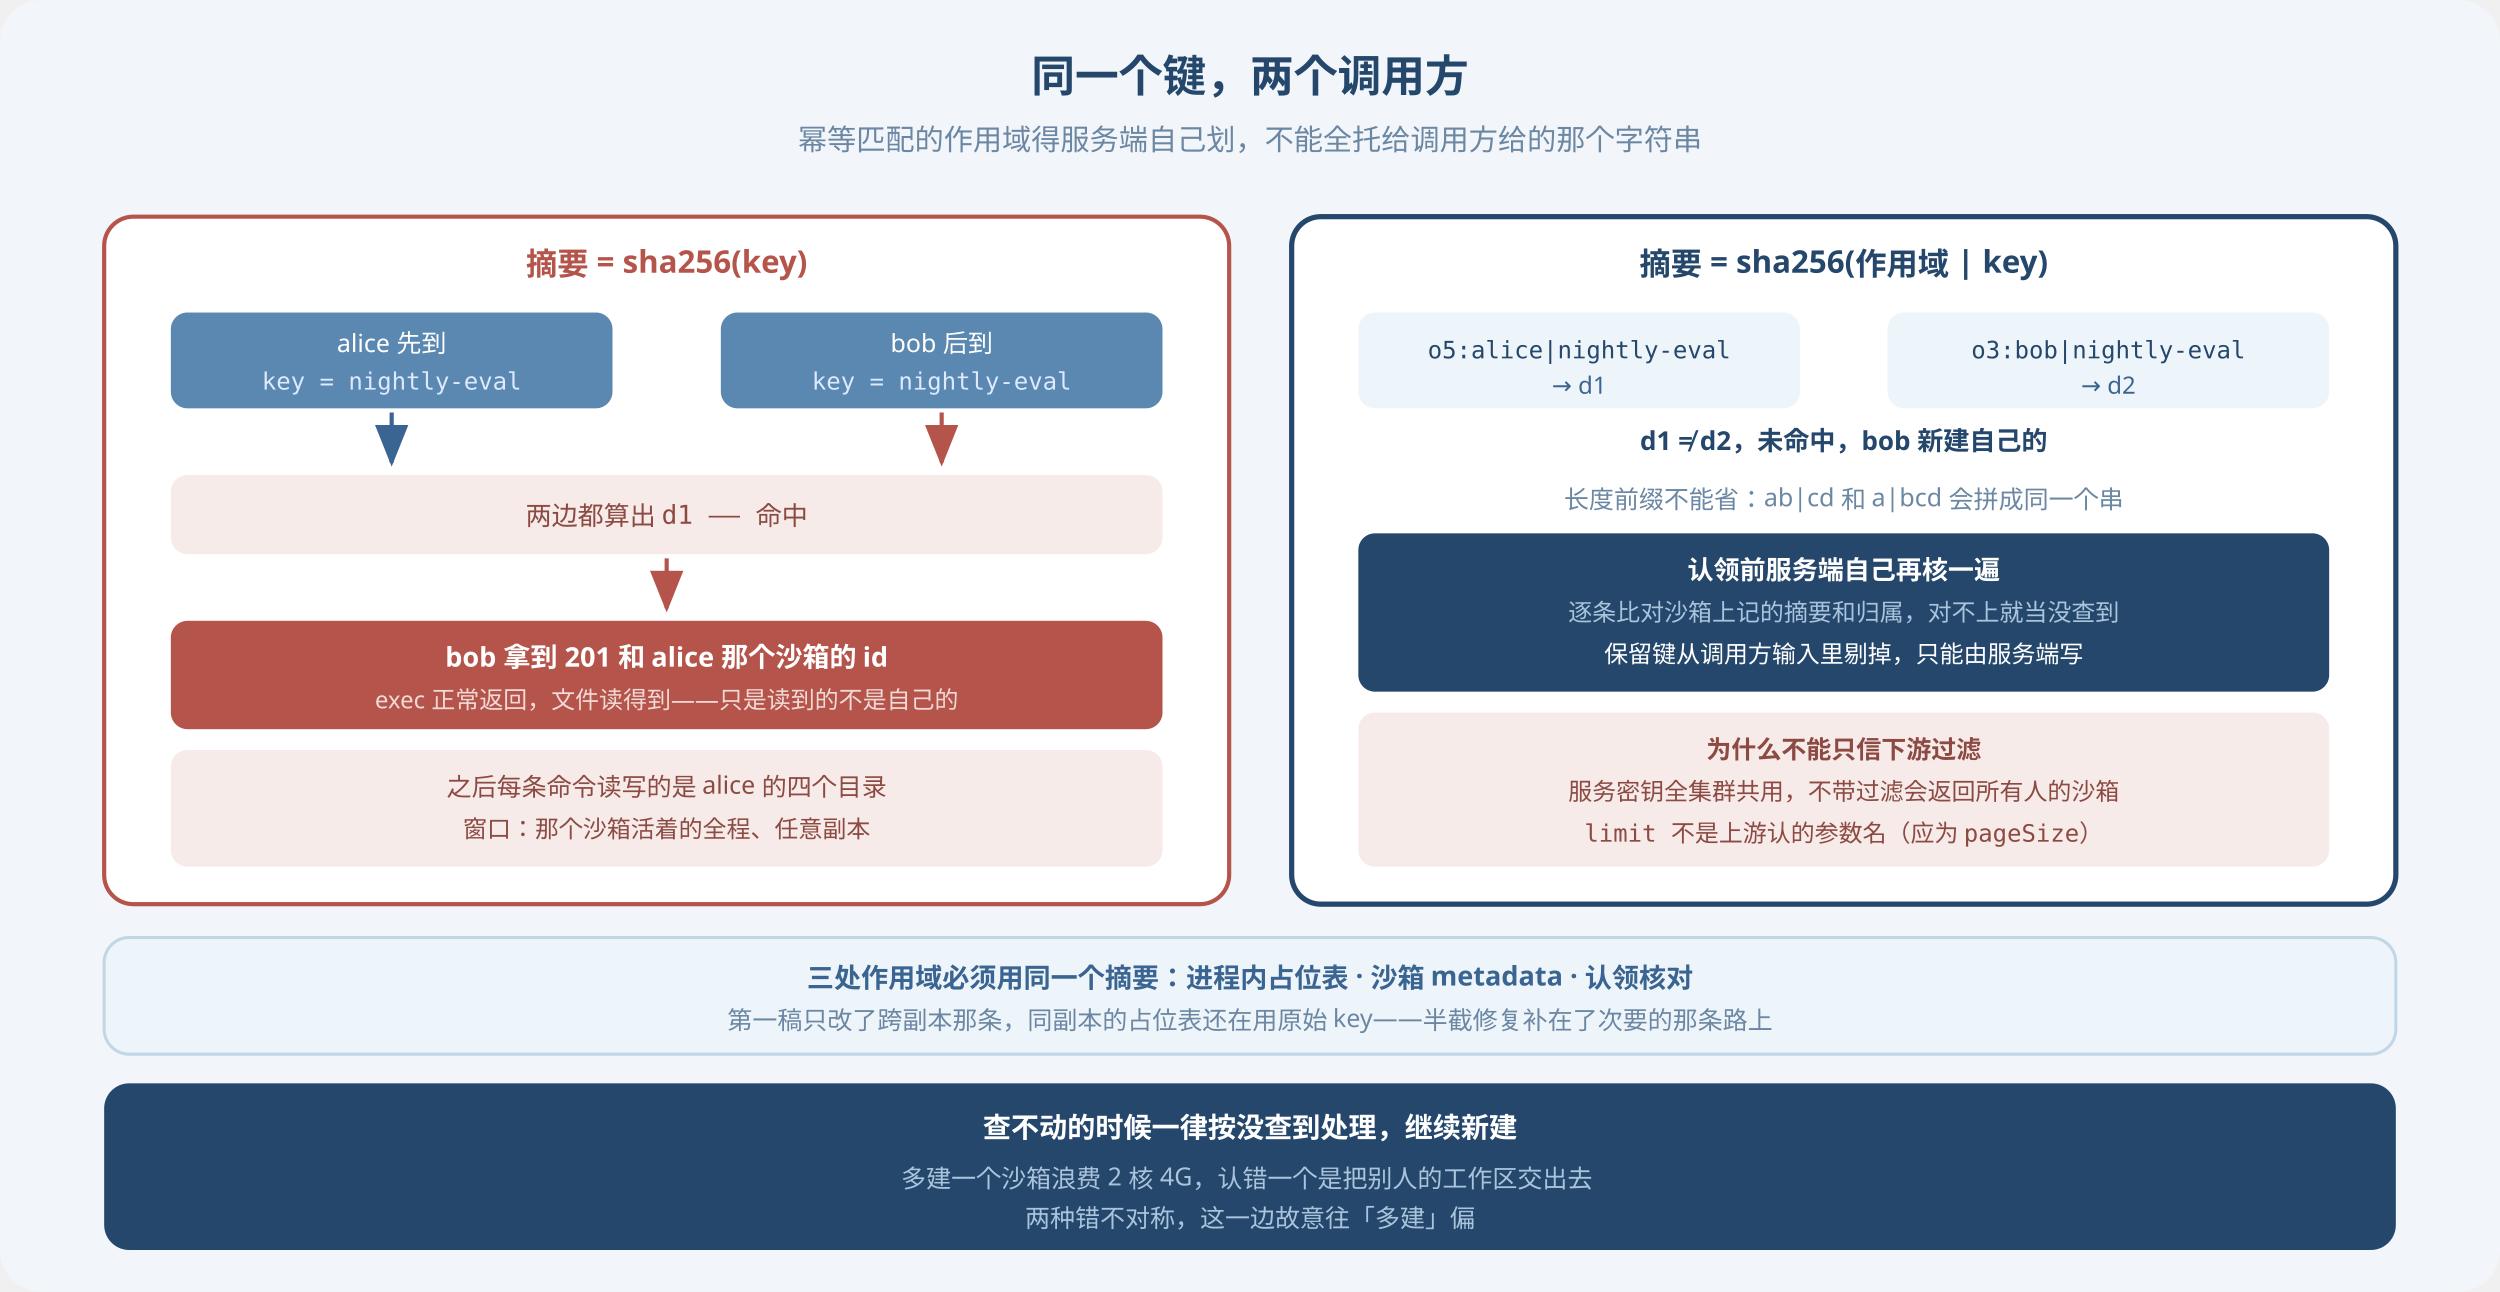
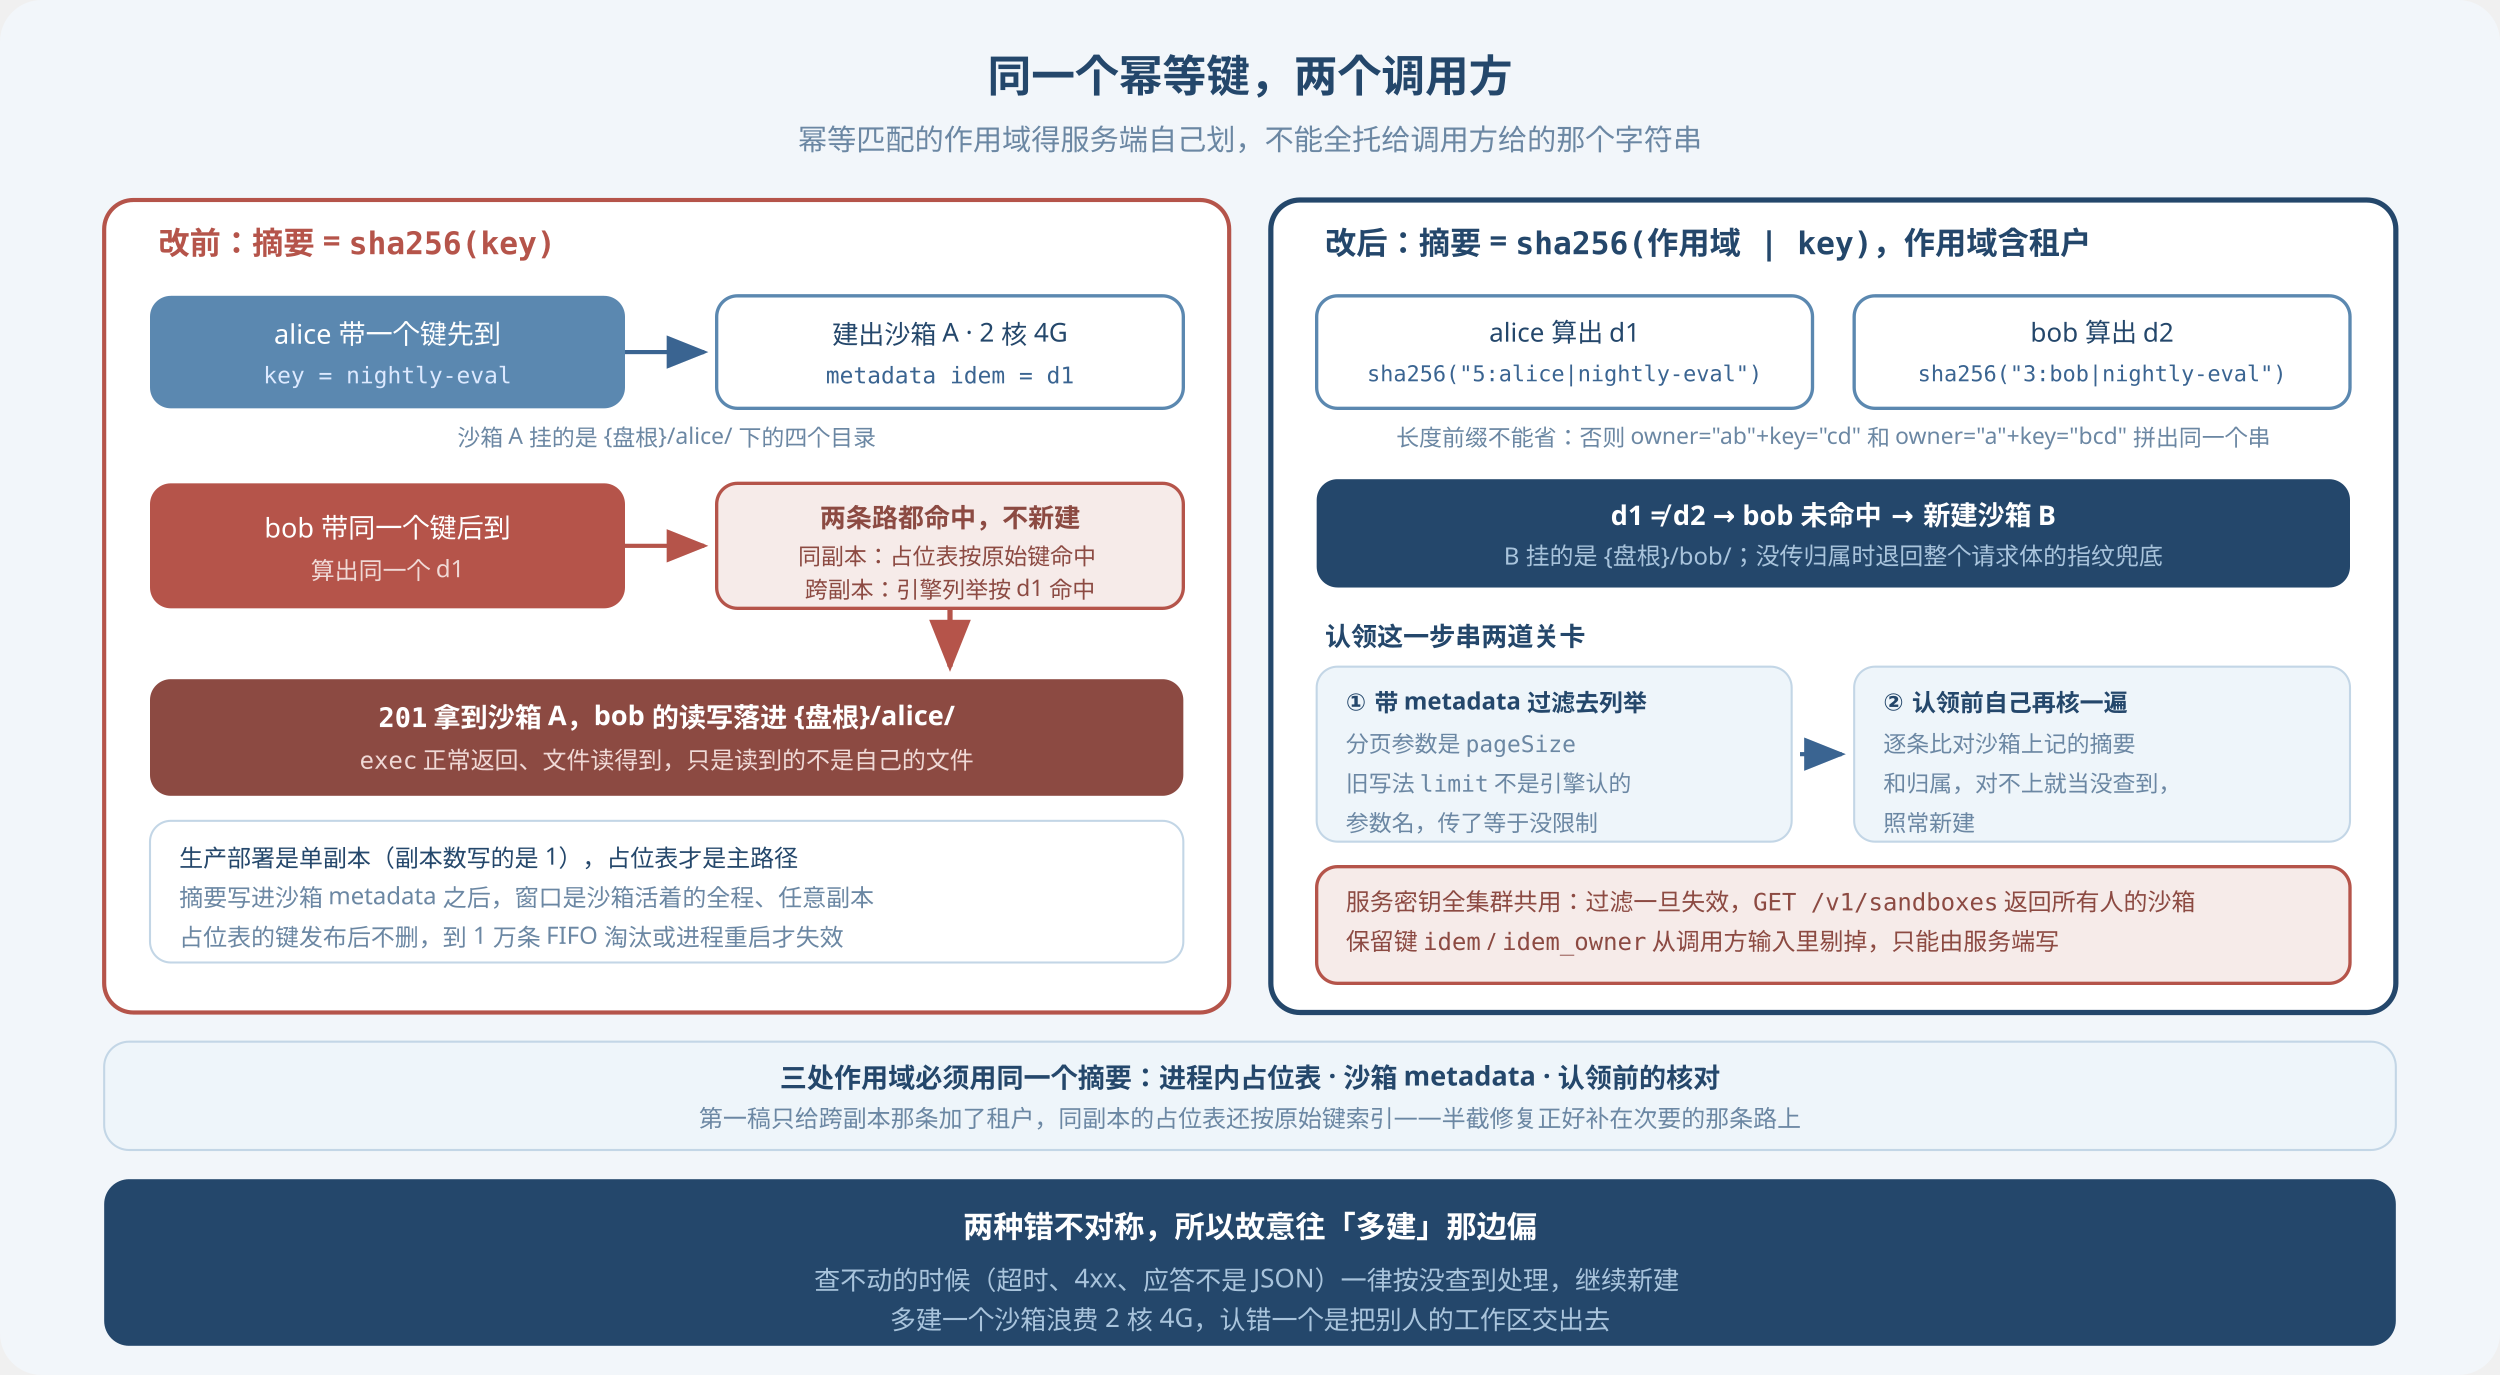
- <svg xmlns="http://www.w3.org/2000/svg" width="1200" height="620" viewBox="0 0 1200 620" font-family="PingFang SC, Hiragino Sans GB, Microsoft YaHei, sans-serif">
-   <rect width="1200" height="620" rx="20" fill="#f2f6fa" />
+ <svg xmlns="http://www.w3.org/2000/svg" width="1200" height="660" viewBox="0 0 1200 660" font-family="PingFang SC, Hiragino Sans GB, Microsoft YaHei, sans-serif">
+   <rect width="1200" height="660" rx="20" fill="#f2f6fa" />
  <defs>
-     <marker id="ik" markerWidth="10" markerHeight="8" refX="9" refY="4" orient="auto">
+     <marker id="idk-b" markerWidth="10" markerHeight="8" refX="9" refY="4" orient="auto">
      <path d="M0,0 L10,4 L0,8 z" fill="#3a6491" />
    </marker>
-     <marker id="ikr" markerWidth="10" markerHeight="8" refX="9" refY="4" orient="auto">
+     <marker id="idk-r" markerWidth="10" markerHeight="8" refX="9" refY="4" orient="auto">
      <path d="M0,0 L10,4 L0,8 z" fill="#b5544a" />
    </marker>
  </defs>
-   <text x="600" y="44" text-anchor="middle" font-size="21" font-weight="700" fill="#24476b">同一个键，两个调用方</text>
+   <text x="600" y="44" text-anchor="middle" font-size="21" font-weight="700" fill="#24476b">同一个幂等键，两个调用方</text>
  <text x="600" y="72" text-anchor="middle" font-size="14" fill="#6b87a3">幂等匹配的作用域得服务端自己划，不能全托给调用方给的那个字符串</text>
-   <rect x="50" y="104" width="540" height="330" rx="14" fill="#ffffff" stroke="#b5544a" stroke-width="2" />
-   <text x="320" y="132" text-anchor="middle" font-size="15" font-weight="700" fill="#b5544a">摘要 = sha256(key)</text>
-   <rect x="82" y="150" width="212" height="46" rx="8" fill="#5b88b0" />
-   <text x="188" y="169" text-anchor="middle" font-size="12" fill="#ffffff">alice 先到</text>
-   <text x="188" y="187" text-anchor="middle" font-size="11.5" font-family="monospace" fill="#dce9ff">key = nightly-eval</text>
-   <rect x="346" y="150" width="212" height="46" rx="8" fill="#5b88b0" />
-   <text x="452" y="169" text-anchor="middle" font-size="12" fill="#ffffff">bob 后到</text>
-   <text x="452" y="187" text-anchor="middle" font-size="11.5" font-family="monospace" fill="#dce9ff">key = nightly-eval</text>
-   <path d="M188,198 L188,222" stroke="#3a6491" stroke-width="2" marker-end="url(#ik)" />
-   <path d="M452,198 L452,222" stroke="#b5544a" stroke-width="2" marker-end="url(#ikr)" />
-   <rect x="82" y="228" width="476" height="38" rx="8" fill="#f6ebe9" />
-   <text x="320" y="252" text-anchor="middle" font-size="12.5" font-family="monospace" fill="#8c4a42">两边都算出 d1 —— 命中</text>
-   <path d="M320,268 L320,292" stroke="#b5544a" stroke-width="2" marker-end="url(#ikr)" />
-   <rect x="82" y="298" width="476" height="52" rx="8" fill="#b5544a" />
-   <text x="320" y="320" text-anchor="middle" font-size="13" font-weight="700" fill="#ffffff">bob 拿到 201 和 alice 那个沙箱的 id</text>
-   <text x="320" y="340" text-anchor="middle" font-size="11.5" fill="#f0d9d6">exec 正常返回，文件读得到——只是读到的不是自己的</text>
-   <rect x="82" y="360" width="476" height="56" rx="8" fill="#f6ebe9" />
-   <text x="320" y="382" text-anchor="middle" font-size="12" fill="#8c4a42">之后每条命令读写的是 alice 的四个目录</text>
-   <text x="320" y="402" text-anchor="middle" font-size="11.5" fill="#8c4a42">窗口：那个沙箱活着的全程、任意副本</text>
-   <rect x="620" y="104" width="530" height="330" rx="14" fill="#ffffff" stroke="#24476b" stroke-width="2.5" />
-   <text x="885" y="132" text-anchor="middle" font-size="15" font-weight="700" fill="#24476b">摘要 = sha256(作用域 | key)</text>
-   <rect x="652" y="150" width="212" height="46" rx="8" fill="#eef5fa" />
-   <text x="758" y="172" text-anchor="middle" font-size="11.5" font-family="monospace" fill="#24476b">o5:alice|nightly-eval</text>
-   <text x="758" y="189" text-anchor="middle" font-size="11.5" fill="#3a6491">→ d1</text>
-   <rect x="906" y="150" width="212" height="46" rx="8" fill="#eef5fa" />
-   <text x="1012" y="172" text-anchor="middle" font-size="11.5" font-family="monospace" fill="#24476b">o3:bob|nightly-eval</text>
-   <text x="1012" y="189" text-anchor="middle" font-size="11.5" fill="#3a6491">→ d2</text>
-   <text x="885" y="216" text-anchor="middle" font-size="12.5" font-weight="700" fill="#24476b">d1 ≠ d2，未命中，bob 新建自己的</text>
-   <text x="885" y="244" text-anchor="middle" font-size="12" fill="#6b87a3">长度前缀不能省：ab|cd 和 a|bcd 会拼成同一个串</text>
-   <rect x="652" y="256" width="466" height="76" rx="8" fill="#24476b" />
-   <text x="885" y="278" text-anchor="middle" font-size="12.5" font-weight="700" fill="#ffffff">认领前服务端自己再核一遍</text>
-   <text x="885" y="298" text-anchor="middle" font-size="11.5" fill="#a9c4dc">逐条比对沙箱上记的摘要和归属，对不上就当没查到</text>
-   <text x="885" y="318" text-anchor="middle" font-size="11.5" fill="#ffffff">保留键从调用方输入里剔掉，只能由服务端写</text>
-   <rect x="652" y="342" width="466" height="74" rx="8" fill="#f6ebe9" />
-   <text x="885" y="364" text-anchor="middle" font-size="12" font-weight="700" fill="#8c4a42">为什么不能只信下游过滤</text>
-   <text x="885" y="384" text-anchor="middle" font-size="11.5" fill="#8c4a42">服务密钥全集群共用，不带过滤会返回所有人的沙箱</text>
-   <text x="885" y="404" text-anchor="middle" font-size="11.5" font-family="monospace" fill="#8c4a42">limit 不是上游认的参数名（应为 pageSize）</text>
-   <rect x="50" y="450" width="1100" height="56" rx="12" fill="#eef5fa" stroke="#c3d6e6" stroke-width="1.5" />
-   <text x="600" y="474" text-anchor="middle" font-size="13" font-weight="700" fill="#3a6491">三处作用域必须用同一个摘要：进程内占位表 · 沙箱 metadata · 认领核对</text>
-   <text x="600" y="494" text-anchor="middle" font-size="12" fill="#6b87a3">第一稿只改了跨副本那条，同副本的占位表还在用原始 key——半截修复补在了次要的那条路上</text>
-   <rect x="50" y="520" width="1100" height="80" rx="12" fill="#24476b" />
-   <text x="600" y="546" text-anchor="middle" font-size="13.5" font-weight="700" fill="#ffffff">查不动的时候一律按没查到处理，继续新建</text>
-   <text x="600" y="570" text-anchor="middle" font-size="12" fill="#a9c4dc">
-     <tspan x="600">多建一个沙箱浪费 2 核 4G，认错一个是把别人的工作区交出去</tspan>
-     <tspan x="600" dy="19">两种错不对称，这一边故意往「多建」偏</tspan>
+   <rect x="50" y="96" width="540" height="390" rx="14" fill="#ffffff" stroke="#b5544a" stroke-width="2" />
+   <text x="76" y="122" font-size="15" font-weight="700" fill="#b5544a">改前：摘要 = <tspan font-family="monospace">sha256(key)</tspan>
+   </text>
+   <rect x="72" y="142" width="228" height="54" rx="10" fill="#5b88b0" />
+   <text x="186" y="165" text-anchor="middle" font-size="13" fill="#ffffff">alice 带一个键先到</text>
+   <text x="186" y="184" text-anchor="middle" font-size="11" font-family="monospace" fill="#dce9ff">key = nightly-eval</text>
+   <path d="M300,169 L338,169" stroke="#3a6491" stroke-width="2" marker-end="url(#idk-b)" />
+   <rect x="344" y="142" width="224" height="54" rx="10" fill="#ffffff" stroke="#5b88b0" stroke-width="1.6" />
+   <text x="456" y="165" text-anchor="middle" font-size="12.5" fill="#24476b">建出沙箱 A · 2 核 4G</text>
+   <text x="456" y="184" text-anchor="middle" font-size="11" font-family="monospace" fill="#3a6491">metadata idem = d1</text>
+   <text x="320" y="214" text-anchor="middle" font-size="11" fill="#6b87a3">沙箱 A 挂的是 {盘根}/alice/ 下的四个目录</text>
+   <rect x="72" y="232" width="228" height="60" rx="10" fill="#b5544a" />
+   <text x="186" y="258" text-anchor="middle" font-size="13" fill="#ffffff">bob 带同一个键后到</text>
+   <text x="186" y="278" text-anchor="middle" font-size="11.5" fill="#f0d9d6">算出同一个 d1</text>
+   <path d="M300,262 L338,262" stroke="#b5544a" stroke-width="2" marker-end="url(#idk-r)" />
+   <rect x="344" y="232" width="224" height="60" rx="10" fill="#f6ebe9" stroke="#b5544a" stroke-width="1.6" />
+   <text x="456" y="253" text-anchor="middle" font-size="12.5" font-weight="700" fill="#8c4a42">两条路都命中，不新建</text>
+   <text x="456" y="271" text-anchor="middle" font-size="11" fill="#8c4a42">
+     <tspan x="456">同副本：占位表按原始键命中</tspan>
+     <tspan x="456" dy="16">跨副本：引擎列举按 d1 命中</tspan>
+   </text>
+   <path d="M456,292 L456,320" stroke="#b5544a" stroke-width="2.5" marker-end="url(#idk-r)" />
+   <rect x="72" y="326" width="496" height="56" rx="10" fill="#8c4a42" />
+   <text x="320" y="349" text-anchor="middle" font-size="13" font-weight="700" fill="#ffffff">
+     <tspan font-family="monospace">201</tspan> 拿到沙箱 A，bob 的读写落进 {盘根}/alice/</text>
+   <text x="320" y="369" text-anchor="middle" font-size="11.5" fill="#f0d9d6">
+     <tspan font-family="monospace">exec</tspan> 正常返回、文件读得到，只是读到的不是自己的文件</text>
+   <rect x="72" y="394" width="496" height="68" rx="10" fill="#ffffff" stroke="#c3d6e6" />
+   <text x="86" y="416" font-size="11.5" fill="#24476b">
+     <tspan x="86">生产部署是单副本（副本数写的是 1），占位表才是主路径</tspan>
+     <tspan x="86" dy="19" fill="#6b87a3">摘要写进沙箱 metadata 之后，窗口是沙箱活着的全程、任意副本</tspan>
+     <tspan x="86" dy="19" fill="#6b87a3">占位表的键发布后不删，到 1 万条 FIFO 淘汰或进程重启才失效</tspan>
+   </text>
+   <rect x="610" y="96" width="540" height="390" rx="14" fill="#ffffff" stroke="#24476b" stroke-width="2.5" />
+   <text x="636" y="122" font-size="15" font-weight="700" fill="#24476b">改后：摘要 = <tspan font-family="monospace">sha256(作用域 | key)</tspan>，作用域含租户</text>
+   <rect x="632" y="142" width="238" height="54" rx="10" fill="#ffffff" stroke="#5b88b0" stroke-width="1.6" />
+   <text x="751" y="164" text-anchor="middle" font-size="12.5" fill="#24476b">alice 算出 d1</text>
+   <text x="751" y="183" text-anchor="middle" font-size="10.5" font-family="monospace" fill="#3a6491">sha256("5:alice|nightly-eval")</text>
+   <rect x="890" y="142" width="238" height="54" rx="10" fill="#ffffff" stroke="#5b88b0" stroke-width="1.6" />
+   <text x="1009" y="164" text-anchor="middle" font-size="12.5" fill="#24476b">bob 算出 d2</text>
+   <text x="1009" y="183" text-anchor="middle" font-size="10.5" font-family="monospace" fill="#3a6491">sha256("3:bob|nightly-eval")</text>
+   <text x="880" y="214" text-anchor="middle" font-size="11" fill="#6b87a3">长度前缀不能省：否则 owner="ab"+key="cd" 和 owner="a"+key="bcd" 拼出同一个串</text>
+   <rect x="632" y="230" width="496" height="52" rx="10" fill="#24476b" />
+   <text x="880" y="252" text-anchor="middle" font-size="13" font-weight="700" fill="#ffffff">d1 ≠ d2 → bob 未命中 → 新建沙箱 B</text>
+   <text x="880" y="271" text-anchor="middle" font-size="11.5" fill="#a9c4dc">B 挂的是 {盘根}/bob/；没传归属时退回整个请求体的指纹兜底</text>
+   <text x="636" y="310" font-size="12.5" font-weight="700" fill="#24476b">认领这一步串两道关卡</text>
+   <rect x="632" y="320" width="228" height="84" rx="10" fill="#eef5fa" stroke="#c3d6e6" />
+   <text x="646" y="341" font-size="11.5" font-weight="700" fill="#24476b">① 带 metadata 过滤去列举</text>
+   <text x="646" y="361" font-size="11" fill="#6b87a3">
+     <tspan x="646">分页参数是 <tspan font-family="monospace">pageSize</tspan>
+     </tspan>
+     <tspan x="646" dy="19">旧写法 <tspan font-family="monospace">limit</tspan> 不是引擎认的</tspan>
+     <tspan x="646" dy="19">参数名，传了等于没限制</tspan>
+   </text>
+   <path d="M864,362 L884,362" stroke="#3a6491" stroke-width="2" marker-end="url(#idk-b)" />
+   <rect x="890" y="320" width="238" height="84" rx="10" fill="#eef5fa" stroke="#c3d6e6" />
+   <text x="904" y="341" font-size="11.5" font-weight="700" fill="#24476b">② 认领前自己再核一遍</text>
+   <text x="904" y="361" font-size="11" fill="#6b87a3">
+     <tspan x="904">逐条比对沙箱上记的摘要</tspan>
+     <tspan x="904" dy="19">和归属，对不上就当没查到，</tspan>
+     <tspan x="904" dy="19">照常新建</tspan>
+   </text>
+   <rect x="632" y="416" width="496" height="56" rx="10" fill="#f6ebe9" stroke="#b5544a" stroke-width="1.6" />
+   <text x="646" y="437" font-size="11.5" fill="#8c4a42">
+     <tspan x="646">服务密钥全集群共用：过滤一旦失效，<tspan font-family="monospace">GET /v1/sandboxes</tspan> 返回所有人的沙箱</tspan>
+     <tspan x="646" dy="19">保留键 <tspan font-family="monospace">idem</tspan> / <tspan font-family="monospace">idem_owner</tspan> 从调用方输入里剔掉，只能由服务端写</tspan>
+   </text>
+   <rect x="50" y="500" width="1100" height="52" rx="12" fill="#eef5fa" stroke="#c3d6e6" />
+   <text x="600" y="522" text-anchor="middle" font-size="13" font-weight="700" fill="#24476b">三处作用域必须用同一个摘要：进程内占位表 · 沙箱 metadata · 认领前的核对</text>
+   <text x="600" y="541" text-anchor="middle" font-size="11.5" fill="#6b87a3">第一稿只给跨副本那条加了租户，同副本的占位表还按原始键索引——半截修复正好补在次要的那条路上</text>
+   <rect x="50" y="566" width="1100" height="80" rx="12" fill="#24476b" />
+   <text x="600" y="594" text-anchor="middle" font-size="14.5" font-weight="700" fill="#ffffff">两种错不对称，所以故意往「多建」那边偏</text>
+   <text x="600" y="619" text-anchor="middle" font-size="12.5" fill="#a9c4dc">
+     <tspan x="600">查不动的时候（超时、4xx、应答不是 JSON）一律按没查到处理，继续新建</tspan>
+     <tspan x="600" dy="19">多建一个沙箱浪费 2 核 4G，认错一个是把别人的工作区交出去</tspan>
  </text>
</svg>
